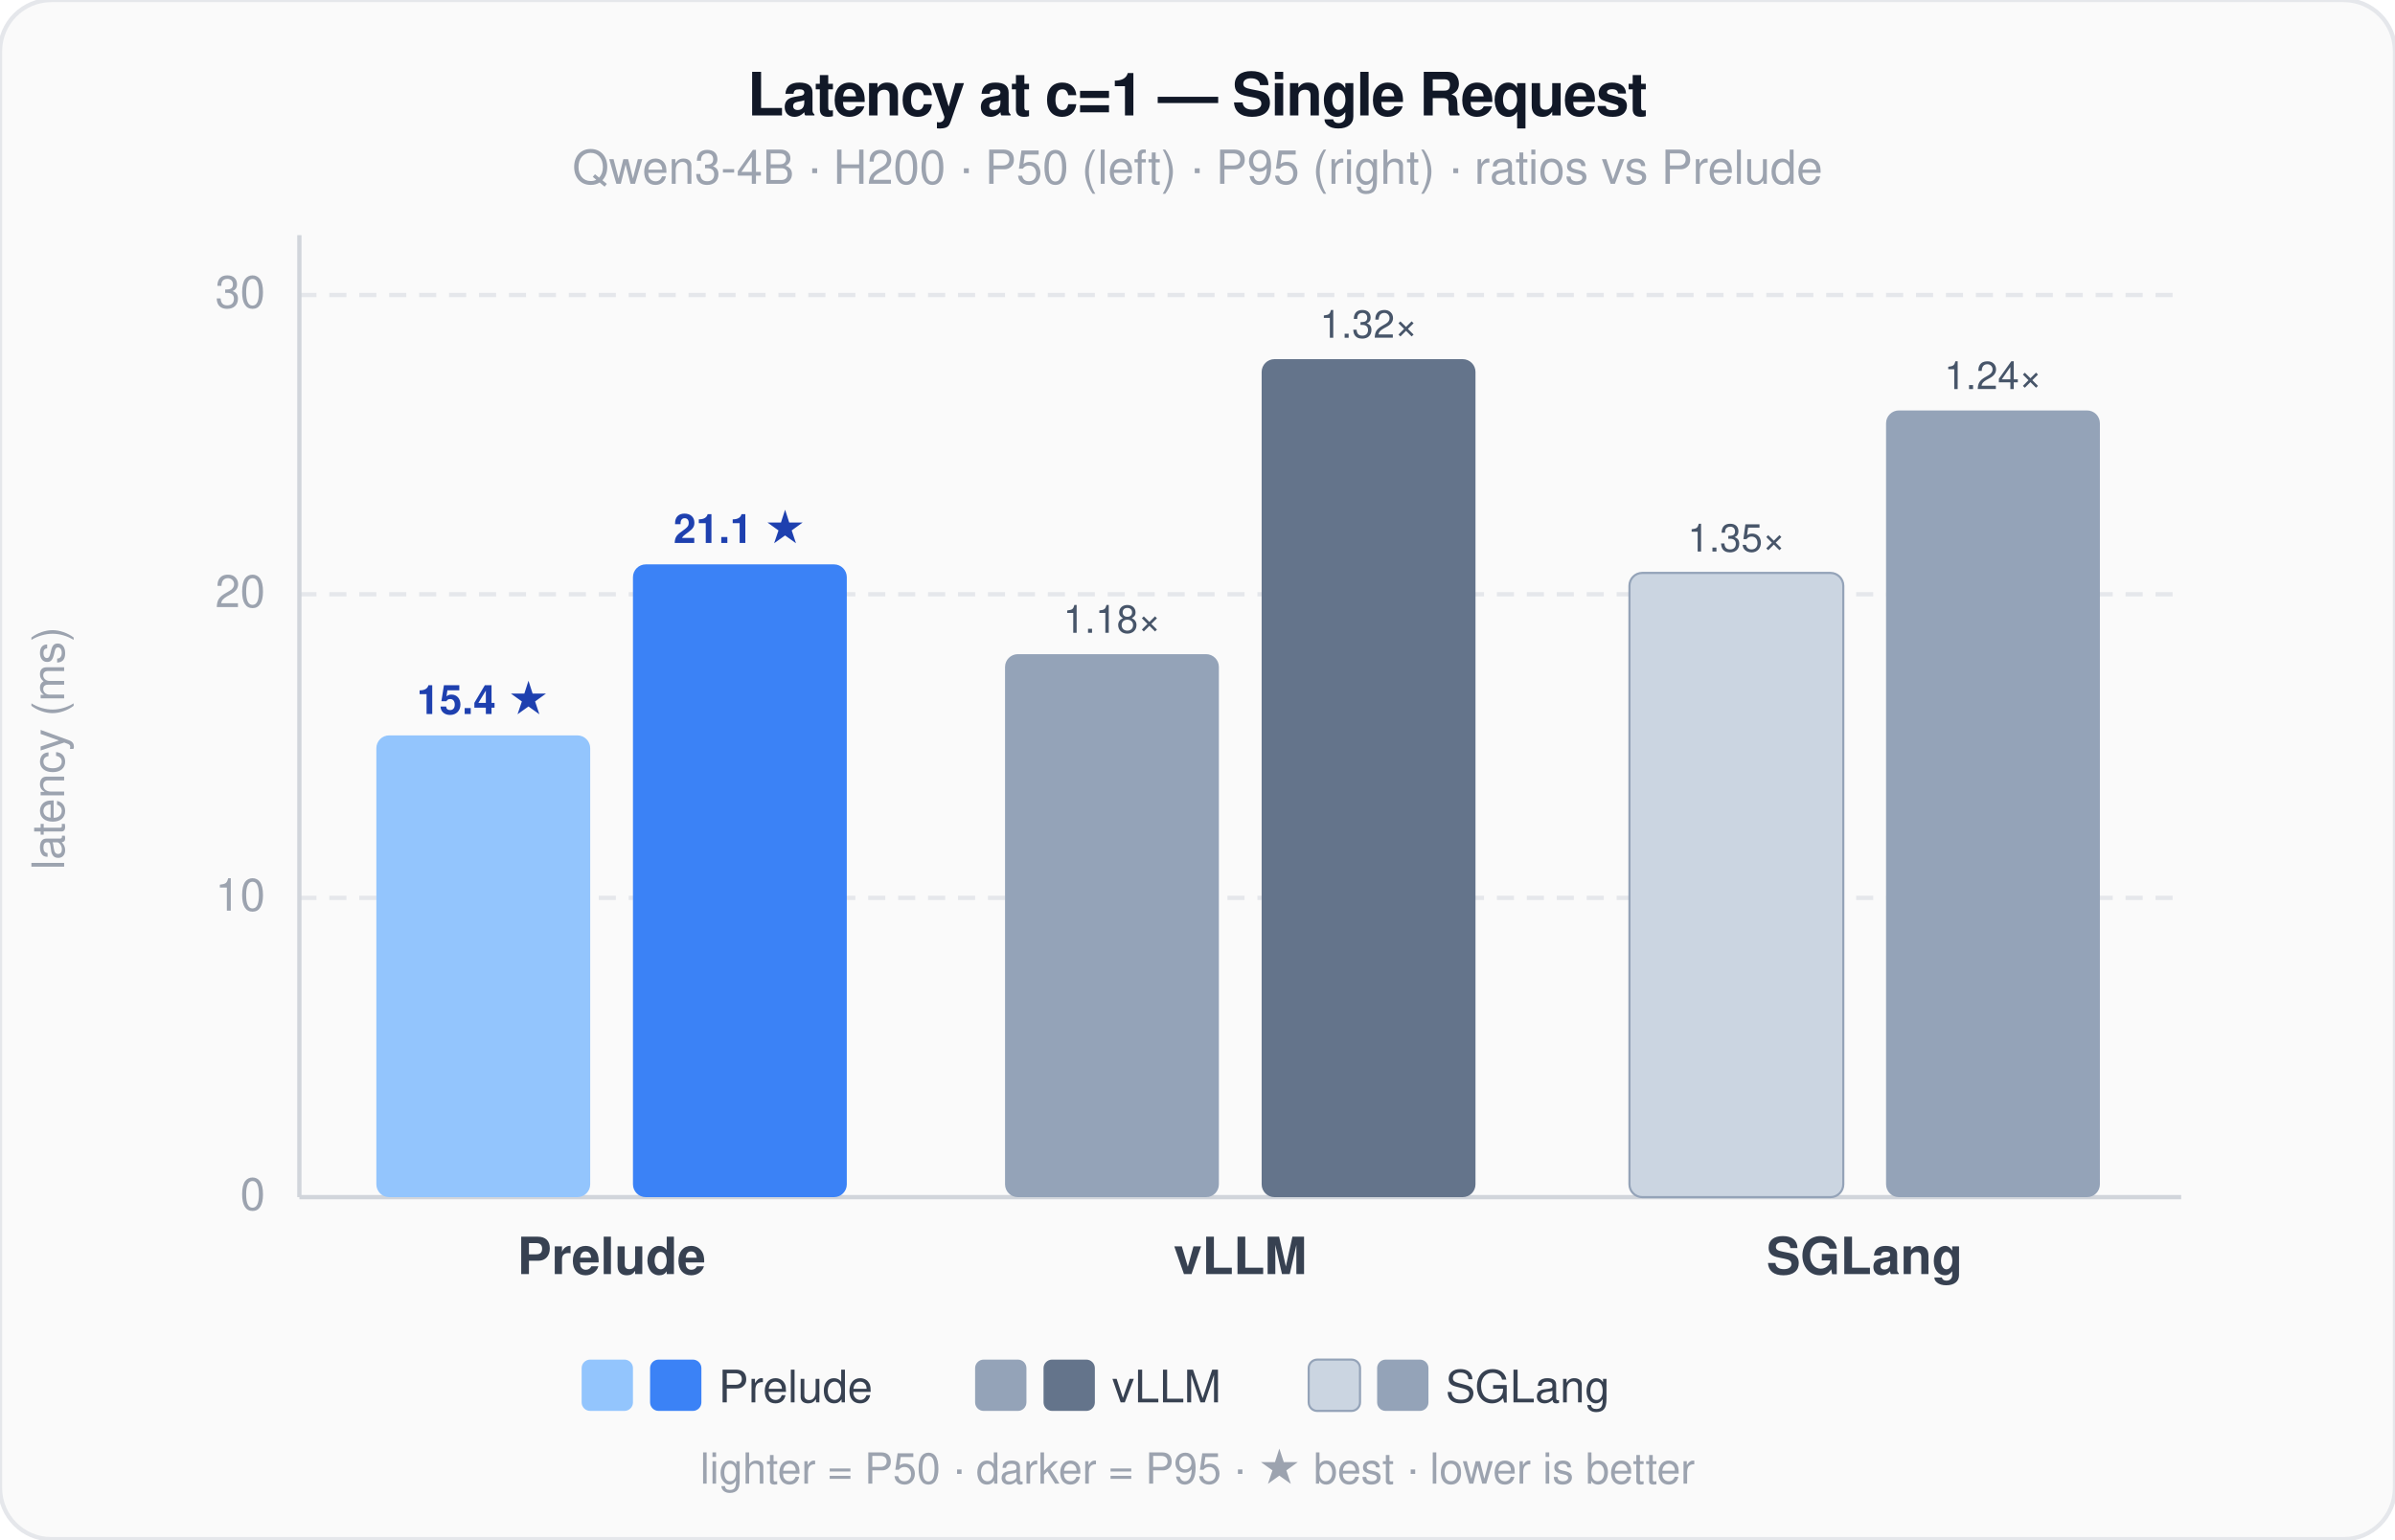
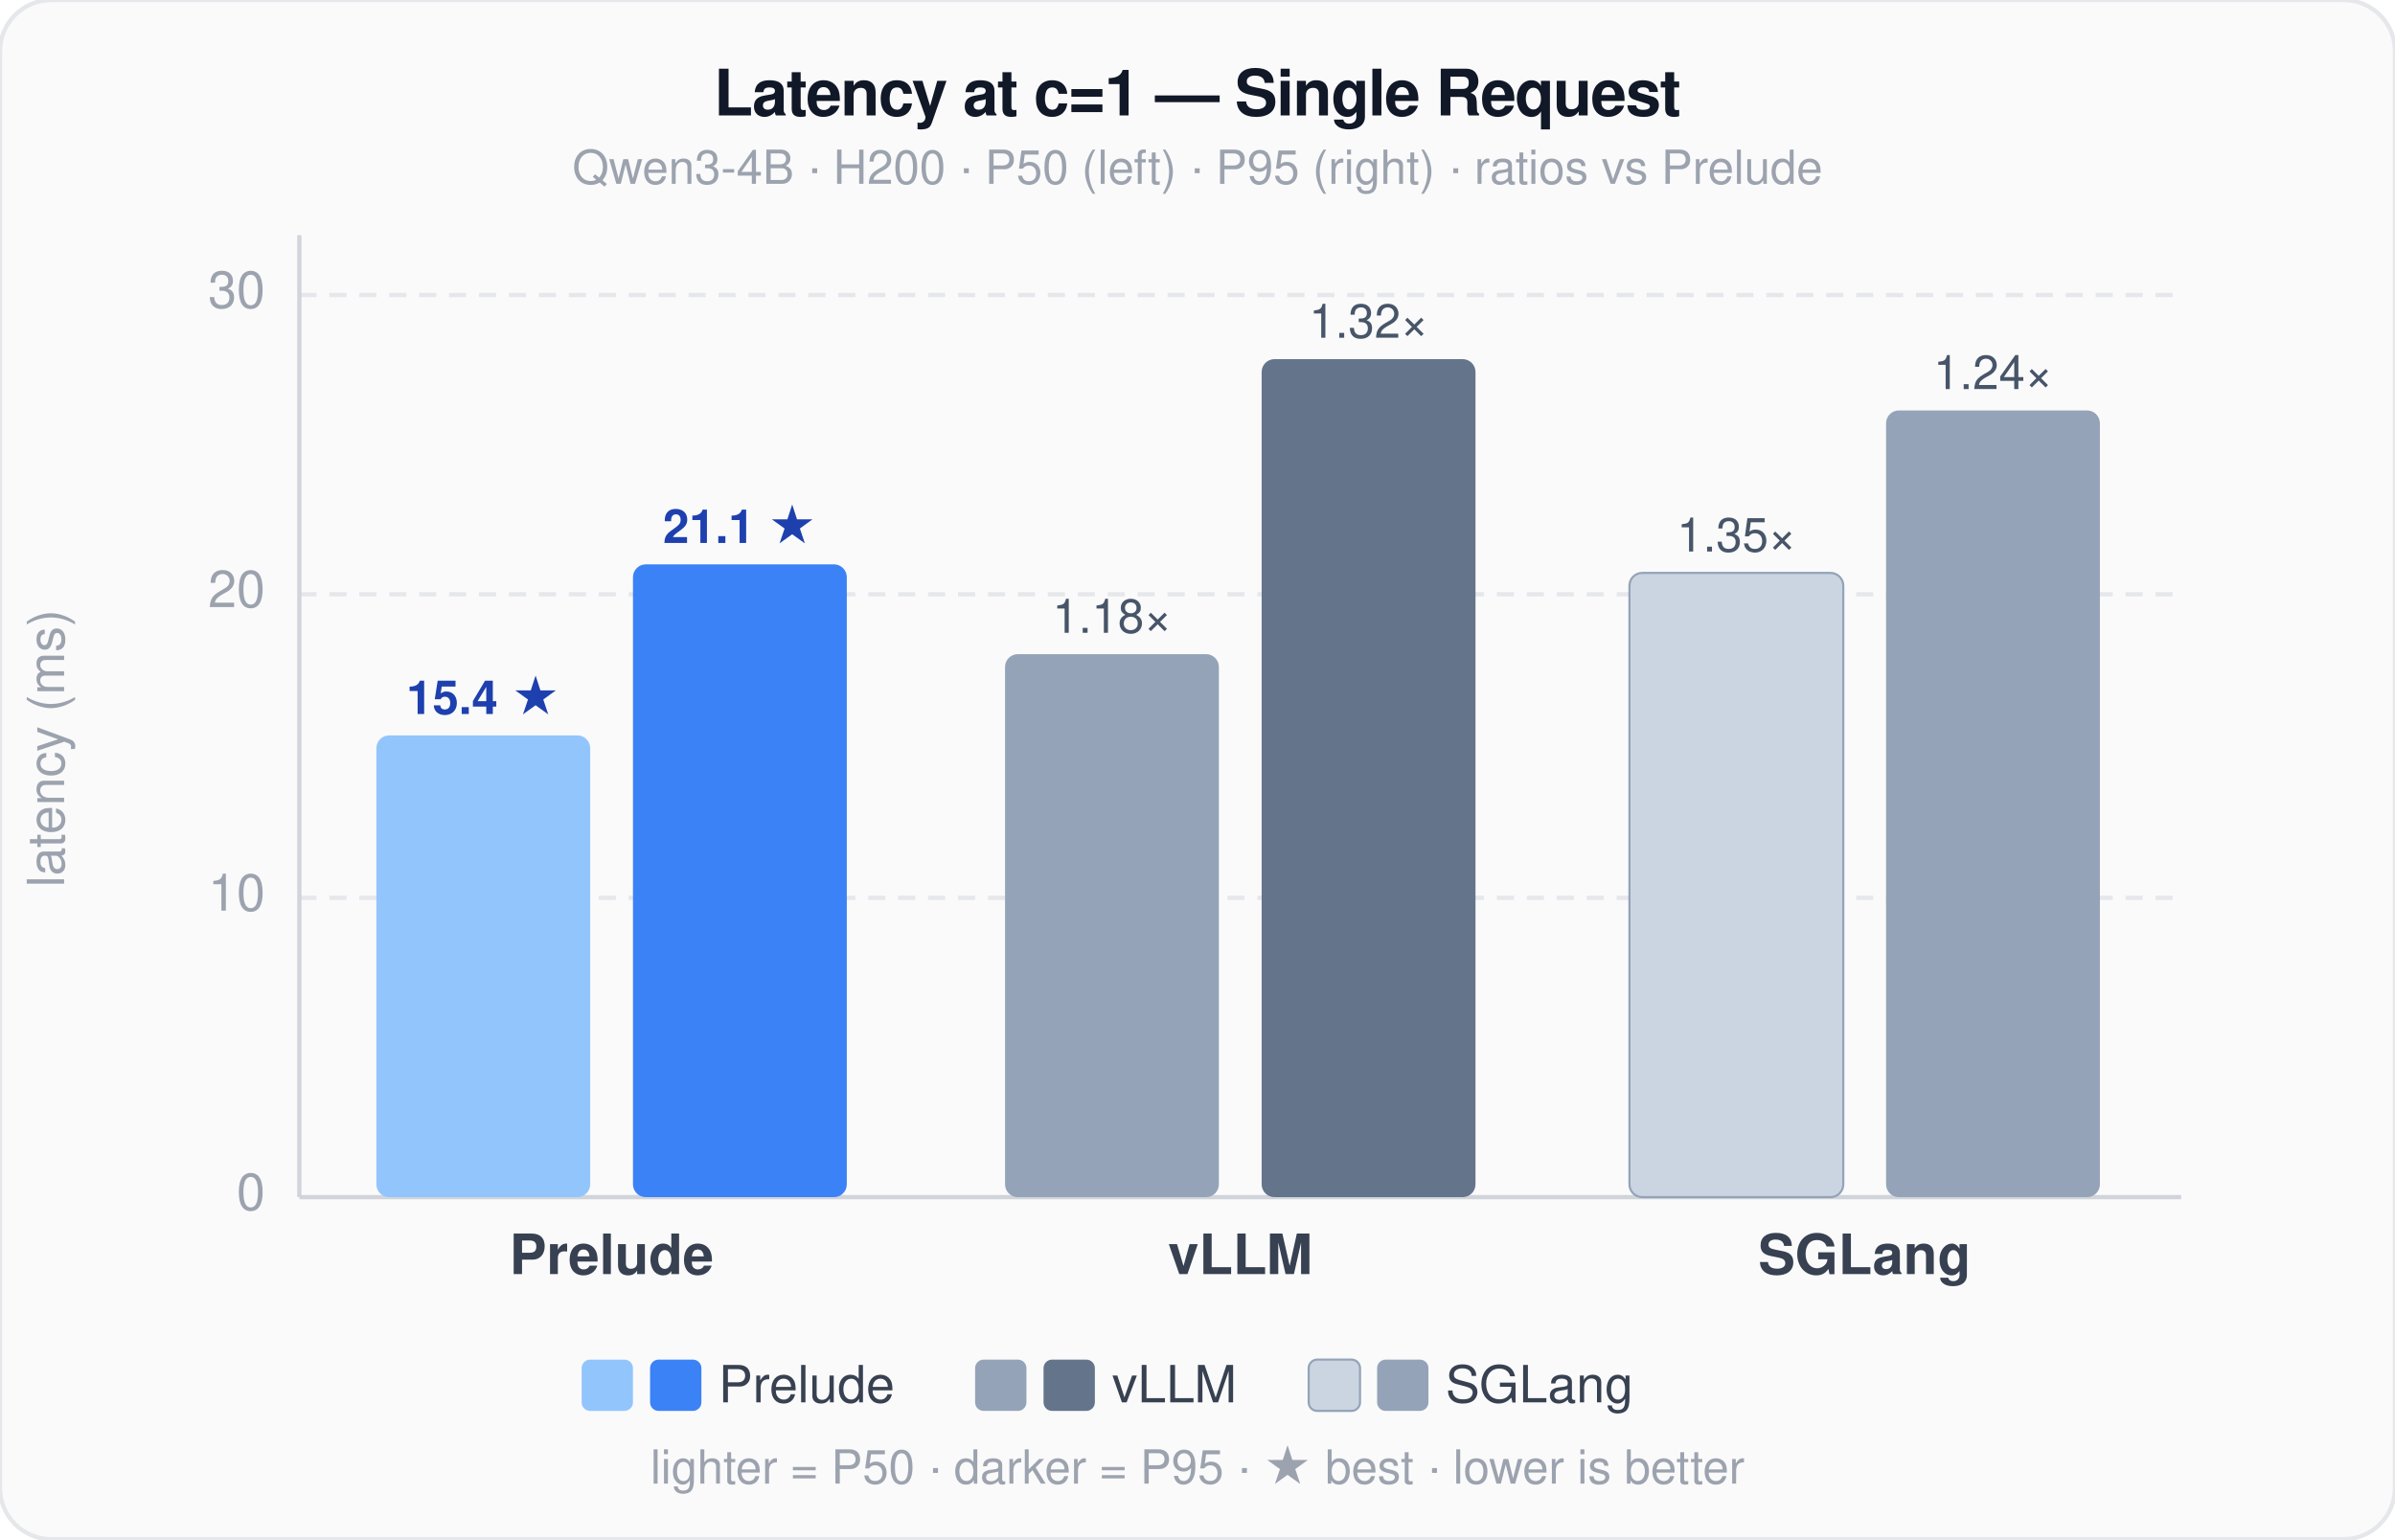
<svg xmlns="http://www.w3.org/2000/svg" viewBox="0 0 560 360" font-family="-apple-system,BlinkMacSystemFont,'Segoe UI',Helvetica,Arial,sans-serif">
  <rect width="560" height="360" fill="#FAFAFA" rx="12" stroke="#E5E7EB" stroke-width="1" />
-   <text x="280" y="27" text-anchor="middle" font-size="14" font-weight="700" fill="#111827" letter-spacing="-0.3">Latency at c=1 — Single Request</text>
+   <text x="280" y="27" text-anchor="middle" font-size="15" font-weight="700" fill="#111827" letter-spacing="-0.3">Latency at c=1 — Single Request</text>
  <text x="280" y="43" text-anchor="middle" font-size="11" fill="#9CA3AF">Qwen3-4B · H200 · P50 (left) · P95 (right) · ratios vs Prelude</text>
  <line x1="70" y1="280" x2="510" y2="280" stroke="#D1D5DB" stroke-width="1" />
  <line x1="70" y1="210" x2="510" y2="210" stroke="#E5E7EB" stroke-width="1" stroke-dasharray="4,3" />
  <line x1="70" y1="139" x2="510" y2="139" stroke="#E5E7EB" stroke-width="1" stroke-dasharray="4,3" />
  <line x1="70" y1="69" x2="510" y2="69" stroke="#E5E7EB" stroke-width="1" stroke-dasharray="4,3" />
  <line x1="70" y1="55" x2="70" y2="280" stroke="#D1D5DB" stroke-width="1" />
-   <text x="62" y="283" text-anchor="end" font-size="10.5" fill="#9CA3AF">0</text>
-   <text x="62" y="213" text-anchor="end" font-size="10.5" fill="#9CA3AF">10</text>
-   <text x="62" y="142" text-anchor="end" font-size="10.5" fill="#9CA3AF">20</text>
-   <text x="62" y="72" text-anchor="end" font-size="10.5" fill="#9CA3AF">30</text>
-   <text x="15" y="175" text-anchor="middle" font-size="10.5" fill="#9CA3AF" transform="rotate(-90,15,175)">latency (ms)</text>
+   <text x="62" y="283" text-anchor="end" font-size="12" fill="#9CA3AF">0</text>
+   <text x="62" y="213" text-anchor="end" font-size="12" fill="#9CA3AF">10</text>
+   <text x="62" y="142" text-anchor="end" font-size="12" fill="#9CA3AF">20</text>
+   <text x="62" y="72" text-anchor="end" font-size="12" fill="#9CA3AF">30</text>
+   <text x="15" y="175" text-anchor="middle" font-size="12" fill="#9CA3AF" transform="rotate(-90,15,175)">latency (ms)</text>
  <rect x="88" y="172" width="50" height="108" fill="#93C5FD" rx="3" />
  <rect x="148" y="132" width="50" height="148" fill="#3B82F6" rx="3" />
-   <text x="113" y="167" text-anchor="middle" font-size="9.5" font-weight="700" fill="#1E40AF">15.4 ★</text>
-   <text x="173" y="127" text-anchor="middle" font-size="9.5" font-weight="700" fill="#1E40AF">21.1 ★</text>
-   <text x="143" y="298" text-anchor="middle" font-size="12" fill="#374151" font-weight="600">Prelude</text>
+   <text x="113" y="167" text-anchor="middle" font-size="11" font-weight="700" fill="#1E40AF">15.4 ★</text>
+   <text x="173" y="127" text-anchor="middle" font-size="11" font-weight="700" fill="#1E40AF">21.1 ★</text>
+   <text x="143" y="298" text-anchor="middle" font-size="13" fill="#374151" font-weight="600">Prelude</text>
  <rect x="235" y="153" width="50" height="127" fill="#94A3B8" rx="3" />
  <rect x="295" y="84" width="50" height="196" fill="#64748B" rx="3" />
-   <text x="260" y="148" text-anchor="middle" font-size="9" fill="#475569">1.18×</text>
-   <text x="320" y="79" text-anchor="middle" font-size="9" fill="#475569">1.32×</text>
-   <text x="290" y="298" text-anchor="middle" font-size="12" fill="#374151" font-weight="600">vLLM</text>
+   <text x="260" y="148" text-anchor="middle" font-size="11" fill="#475569">1.18×</text>
+   <text x="320" y="79" text-anchor="middle" font-size="11" fill="#475569">1.32×</text>
+   <text x="290" y="298" text-anchor="middle" font-size="13" fill="#374151" font-weight="600">vLLM</text>
  <rect x="381" y="134" width="50" height="146" fill="#CBD5E1" rx="3" stroke="#94A3B8" stroke-width="0.5" />
  <rect x="441" y="96" width="50" height="184" fill="#94A3B8" rx="3" />
-   <text x="406" y="129" text-anchor="middle" font-size="9" fill="#475569">1.35×</text>
-   <text x="466" y="91" text-anchor="middle" font-size="9" fill="#475569">1.24×</text>
-   <text x="436" y="298" text-anchor="middle" font-size="12" fill="#374151" font-weight="600">SGLang</text>
+   <text x="406" y="129" text-anchor="middle" font-size="11" fill="#475569">1.35×</text>
+   <text x="466" y="91" text-anchor="middle" font-size="11" fill="#475569">1.24×</text>
+   <text x="436" y="298" text-anchor="middle" font-size="13" fill="#374151" font-weight="600">SGLang</text>
  <rect x="136" y="318" width="12" height="12" fill="#93C5FD" rx="2" />
  <rect x="152" y="318" width="12" height="12" fill="#3B82F6" rx="2" />
-   <text x="168" y="328" font-size="10.5" fill="#374151">Prelude</text>
+   <text x="168" y="328" font-size="12" fill="#374151">Prelude</text>
  <rect x="228" y="318" width="12" height="12" fill="#94A3B8" rx="2" />
  <rect x="244" y="318" width="12" height="12" fill="#64748B" rx="2" />
-   <text x="260" y="328" font-size="10.5" fill="#374151">vLLM</text>
+   <text x="260" y="328" font-size="12" fill="#374151">vLLM</text>
  <rect x="306" y="318" width="12" height="12" fill="#CBD5E1" rx="2" stroke="#94A3B8" stroke-width="0.5" />
  <rect x="322" y="318" width="12" height="12" fill="#94A3B8" rx="2" />
-   <text x="338" y="328" font-size="10.5" fill="#374151">SGLang</text>
-   <text x="280" y="347" text-anchor="middle" font-size="10" fill="#9CA3AF">lighter = P50 · darker = P95 · ★ best · lower is better</text>
+   <text x="338" y="328" font-size="12" fill="#374151">SGLang</text>
+   <text x="280" y="347" text-anchor="middle" font-size="11" fill="#9CA3AF">lighter = P50 · darker = P95 · ★ best · lower is better</text>
</svg>
